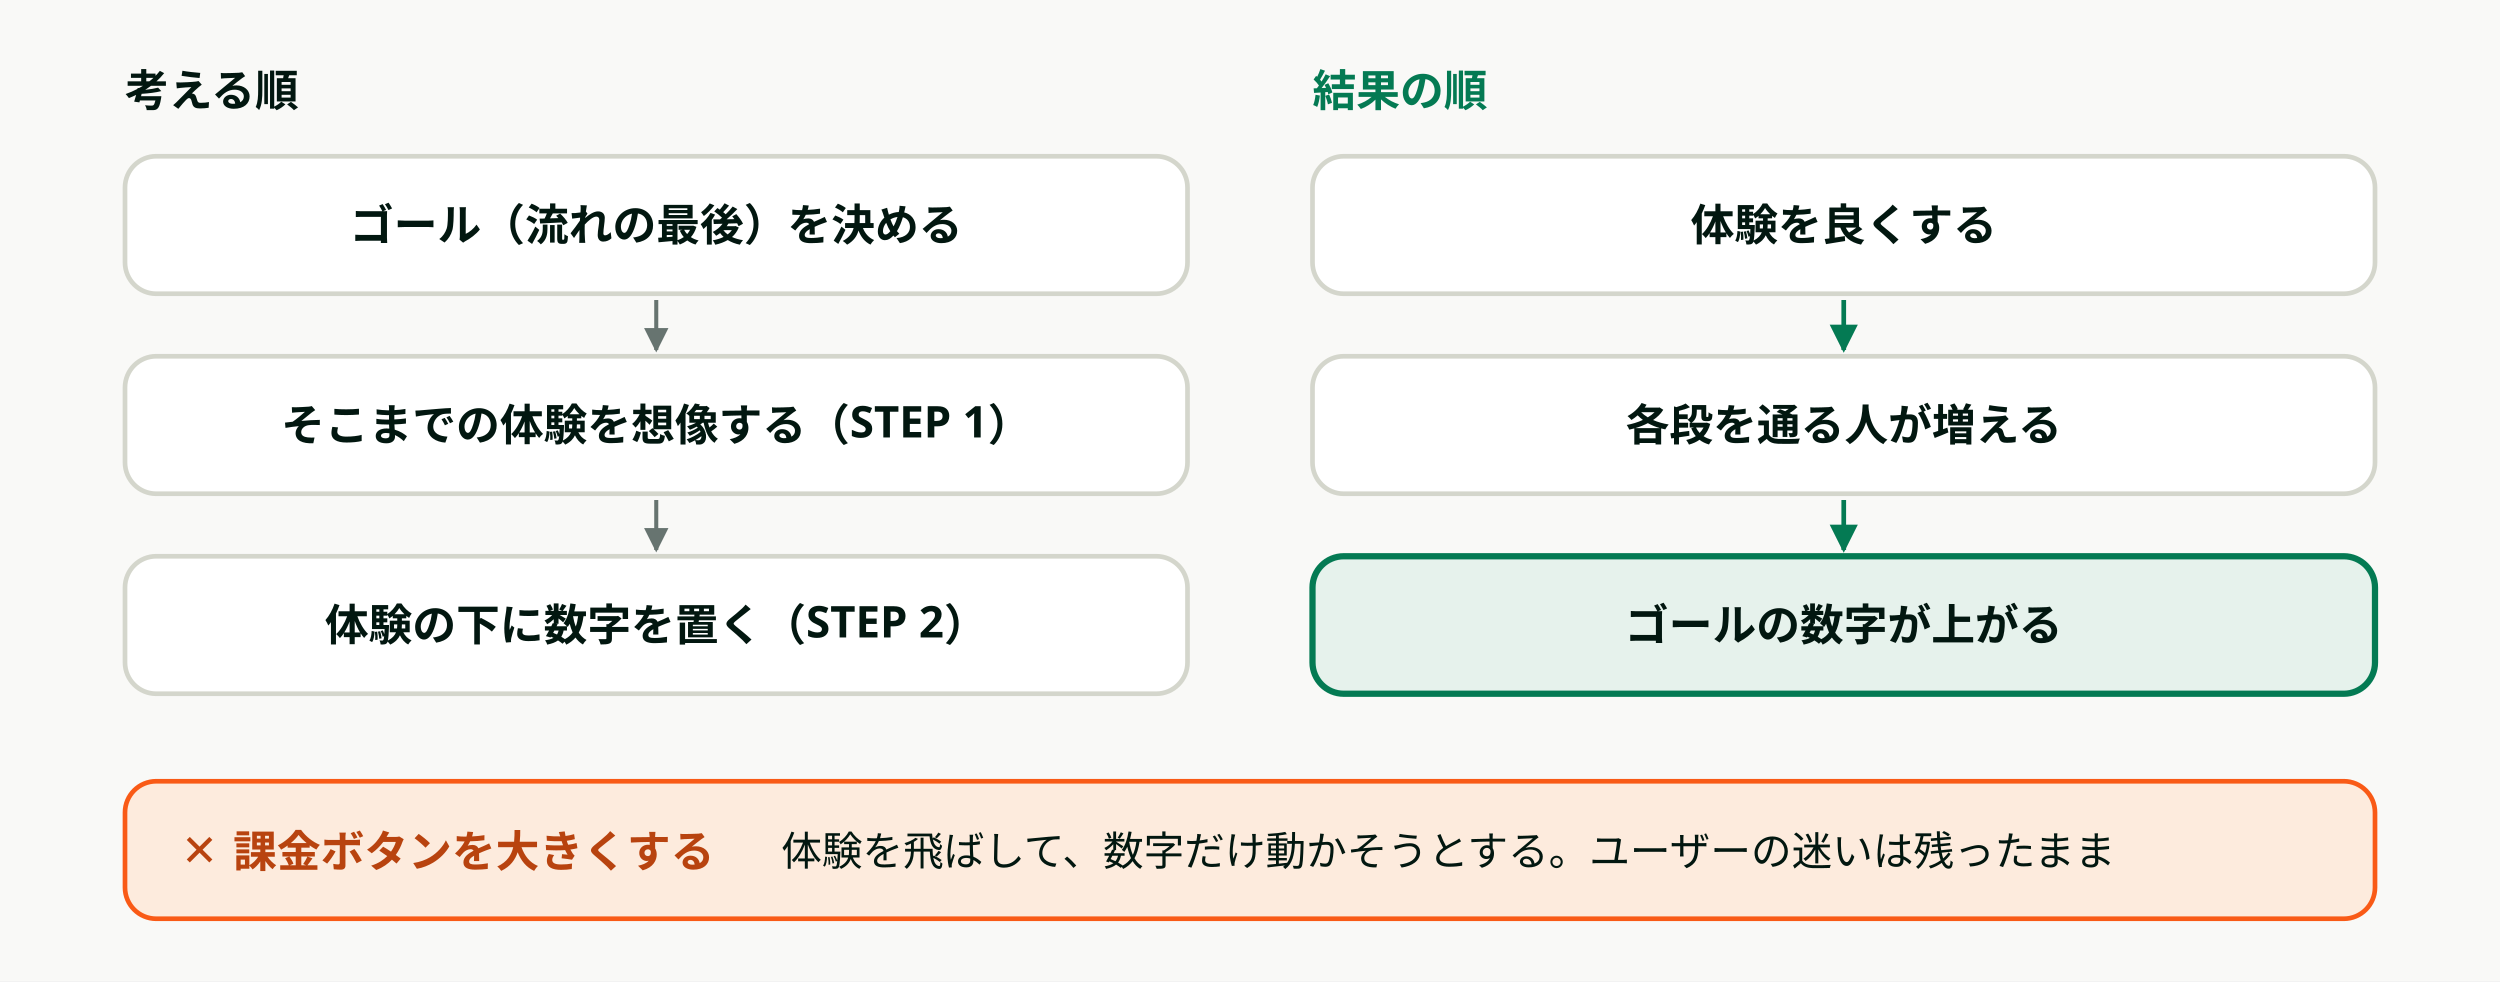
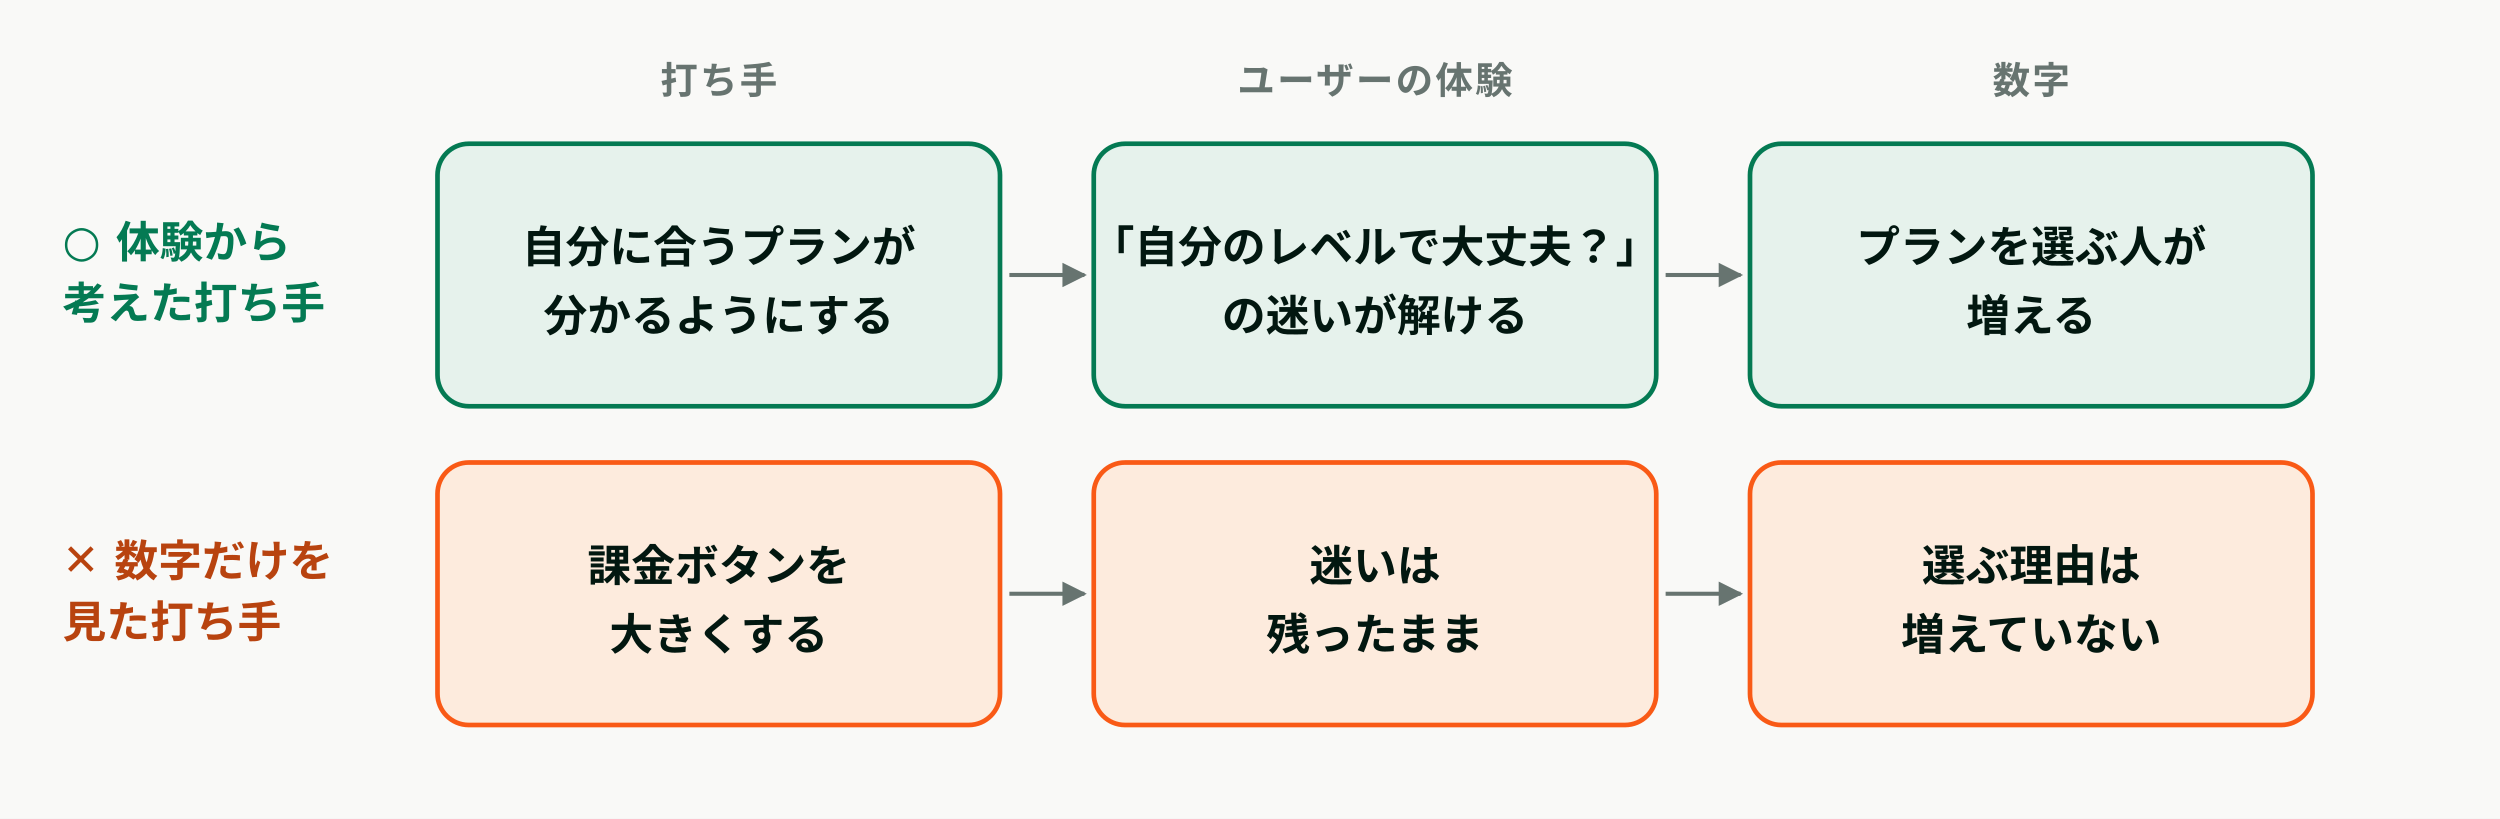
- <svg xmlns="http://www.w3.org/2000/svg" viewBox="0 0 800 314" width="800" height="314" role="img" aria-label="考える順と結果の順。考える順は、ゴール（流れの最後）を決める→そこまでの体験を想像する（STEP 1）→体験の下に数字を置く（STEP 2）。結果の順は、体験を良くする→各段を通る人が増える→ゴールの数字が上がる。課金ボタンを大きくするのは、体験を飛ばして数字だけ動かそうとする打ち手で、ユーザーの迷いは残ったまま">
+ <svg xmlns="http://www.w3.org/2000/svg" viewBox="0 0 800 262" width="800" height="262" role="img" aria-label="数字は、体験が変わった結果として上がる（例：新規獲得）。良い打ち手：自分に合うプランが分かるようにする→ユーザーの体験：「自分のレベルで大丈夫？」の迷いが解ける→数字：プランを選ぶ人が増える。無理やりな打ち手：課金ボタンを大きくする→ユーザーの体験：迷いは残ったまま→数字：選ぶ理由は増えていない">
  <style>
- .t{fill:#021710;font-family:"Hiragino Sans","Hiragino Kaku Gothic ProN","Noto Sans JP","Yu Gothic",Meiryo,sans-serif;font-size:13px}
+ .t{fill:#021710;font-family:"Hiragino Sans","Hiragino Kaku Gothic ProN","Noto Sans JP","Yu Gothic",Meiryo,sans-serif;font-size:14px}
.q{fill:#677470;font-family:"Hiragino Sans","Hiragino Kaku Gothic ProN","Noto Sans JP","Yu Gothic",Meiryo,sans-serif;font-size:12px}
.b{font-weight:700}
- .m{font-family:"SF Mono",Menlo,Consolas,"Hiragino Sans",monospace}
.acct{fill:#047A53}
.hott{fill:#B8430F}
- .box{fill:#FFFFFF;stroke:#D4D6CC;stroke-width:1.5}
- .acc{fill:#E6F2EC;stroke:#047A53;stroke-width:2}
- .soft{fill:#F2F3F0;stroke:none}
- .hot{fill:#FDEBDD;stroke:#F95A16;stroke-width:1.5}
+ .ok{fill:#E6F2EC;stroke:#047A53;stroke-width:1.5}
+ .ng{fill:#FDEBDD;stroke:#F95A16;stroke-width:1.5}
.ln{stroke:#677470;stroke-width:1.3;fill:none}
- .lna{stroke:#047A53;stroke-width:1.5;fill:none}
.head{fill:#677470}
- .heada{fill:#047A53}
</style>
  <defs>
-     <marker id="arg" viewBox="0 0 10 10" refX="9" refY="5" markerWidth="6" markerHeight="6" orient="auto">
+     <marker id="ar" viewBox="0 0 10 10" refX="9" refY="5" markerWidth="6" markerHeight="6" orient="auto">
      <path class="head" d="M0 0L10 5L0 10z" />
    </marker>
-     <marker id="arga" viewBox="0 0 10 10" refX="9" refY="5" markerWidth="6" markerHeight="6" orient="auto">
-       <path class="heada" d="M0 0L10 5L0 10z" />
-     </marker>
  </defs>
-   <rect x="0" y="0" width="800" height="314" fill="#F9F9F7" />
-   <text class="t b" x="40" y="34" style="font-size:14px">考える順</text>
-   <rect class="box" x="40" y="50" width="340" height="44" rx="10" />
-   <text class="t b" x="210" y="77" text-anchor="middle" style="font-size:14px">ゴール（流れの最後）を決める</text>
-   <path class="ln" d="M210 96 V112" marker-end="url(#arg)" />
-   <rect class="box" x="40" y="114" width="340" height="44" rx="10" />
-   <text class="t b" x="210" y="141" text-anchor="middle" style="font-size:14px">そこまでの体験を想像する（STEP 1）</text>
-   <path class="ln" d="M210 160 V176" marker-end="url(#arg)" />
-   <rect class="box" x="40" y="178" width="340" height="44" rx="10" />
-   <text class="t b" x="210" y="205" text-anchor="middle" style="font-size:14px">体験の下に数字を置く（STEP 2）</text>
-   <text class="t b acct" x="420" y="34" style="font-size:14px">結果の順</text>
-   <rect class="box" x="420" y="50" width="340" height="44" rx="10" />
-   <text class="t b" x="590" y="77" text-anchor="middle" style="font-size:14px">体験を良くする</text>
-   <path class="lna" d="M590 96 V112" marker-end="url(#arga)" />
-   <rect class="box" x="420" y="114" width="340" height="44" rx="10" />
-   <text class="t b" x="590" y="141" text-anchor="middle" style="font-size:14px">各段を通る人が増える</text>
-   <path class="lna" d="M590 160 V176" marker-end="url(#arga)" />
-   <rect class="acc" x="420" y="178" width="340" height="44" rx="10" />
-   <text class="t b" x="590" y="205" text-anchor="middle" style="font-size:14px">ゴールの数字が上がる</text>
-   <rect class="hot" x="40" y="250" width="720" height="44" rx="10" />
-   <text class="t b hott" x="58" y="277" style="font-size:14px">✕ 課金ボタンを大きくする</text>
-   <text class="t" x="250" y="277">体験を飛ばして、数字だけ動かそうとする。ユーザーの迷いは残ったまま</text>
+   <rect x="0" y="0" width="800" height="262" fill="#F9F9F7" />
+   <text class="q b" x="230" y="30" text-anchor="middle" style="letter-spacing:.06em">打ち手</text>
+   <text class="q b" x="440" y="30" text-anchor="middle" style="letter-spacing:.06em">ユーザーの体験</text>
+   <text class="q b" x="650" y="30" text-anchor="middle" style="letter-spacing:.06em">数字</text>
+   <text class="t b acct" x="20" y="82">○ 体験から</text>
+   <text class="t b acct" x="20" y="102">考えた打ち手</text>
+   <rect class="ok" x="140" y="46" width="180" height="84" rx="10" />
+   <text class="t b" x="230" y="84" text-anchor="middle">自分に合うプランが</text>
+   <text class="t b" x="230" y="106" text-anchor="middle">分かるようにする</text>
+   <path class="ln" d="M323 88 H347" marker-end="url(#ar)" />
+   <rect class="ok" x="350" y="46" width="180" height="84" rx="10" />
+   <text class="t b" x="440" y="84" text-anchor="middle">「自分のレベルで大丈夫？」</text>
+   <text class="t b" x="440" y="106" text-anchor="middle">の迷いが解ける</text>
+   <path class="ln" d="M533 88 H557" marker-end="url(#ar)" />
+   <rect class="ok" x="560" y="46" width="180" height="84" rx="10" />
+   <text class="t b" x="650" y="84" text-anchor="middle">プランを選ぶ人が</text>
+   <text class="t b" x="650" y="106" text-anchor="middle">増える</text>
+   <text class="t b hott" x="20" y="184">✕ 数字だけを</text>
+   <text class="t b hott" x="20" y="204">見た打ち手</text>
+   <rect class="ng" x="140" y="148" width="180" height="84" rx="10" />
+   <text class="t b" x="230" y="186" text-anchor="middle">課金ボタンを</text>
+   <text class="t b" x="230" y="208" text-anchor="middle">大きくする</text>
+   <path class="ln" d="M323 190 H347" marker-end="url(#ar)" />
+   <rect class="ng" x="350" y="148" width="180" height="84" rx="10" />
+   <text class="t b" x="440" y="186" text-anchor="middle">迷いは</text>
+   <text class="t b" x="440" y="208" text-anchor="middle">残ったまま</text>
+   <path class="ln" d="M533 190 H557" marker-end="url(#ar)" />
+   <rect class="ng" x="560" y="148" width="180" height="84" rx="10" />
+   <text class="t b" x="650" y="186" text-anchor="middle">選ぶ理由は</text>
+   <text class="t b" x="650" y="208" text-anchor="middle">増えていない</text>
</svg>
